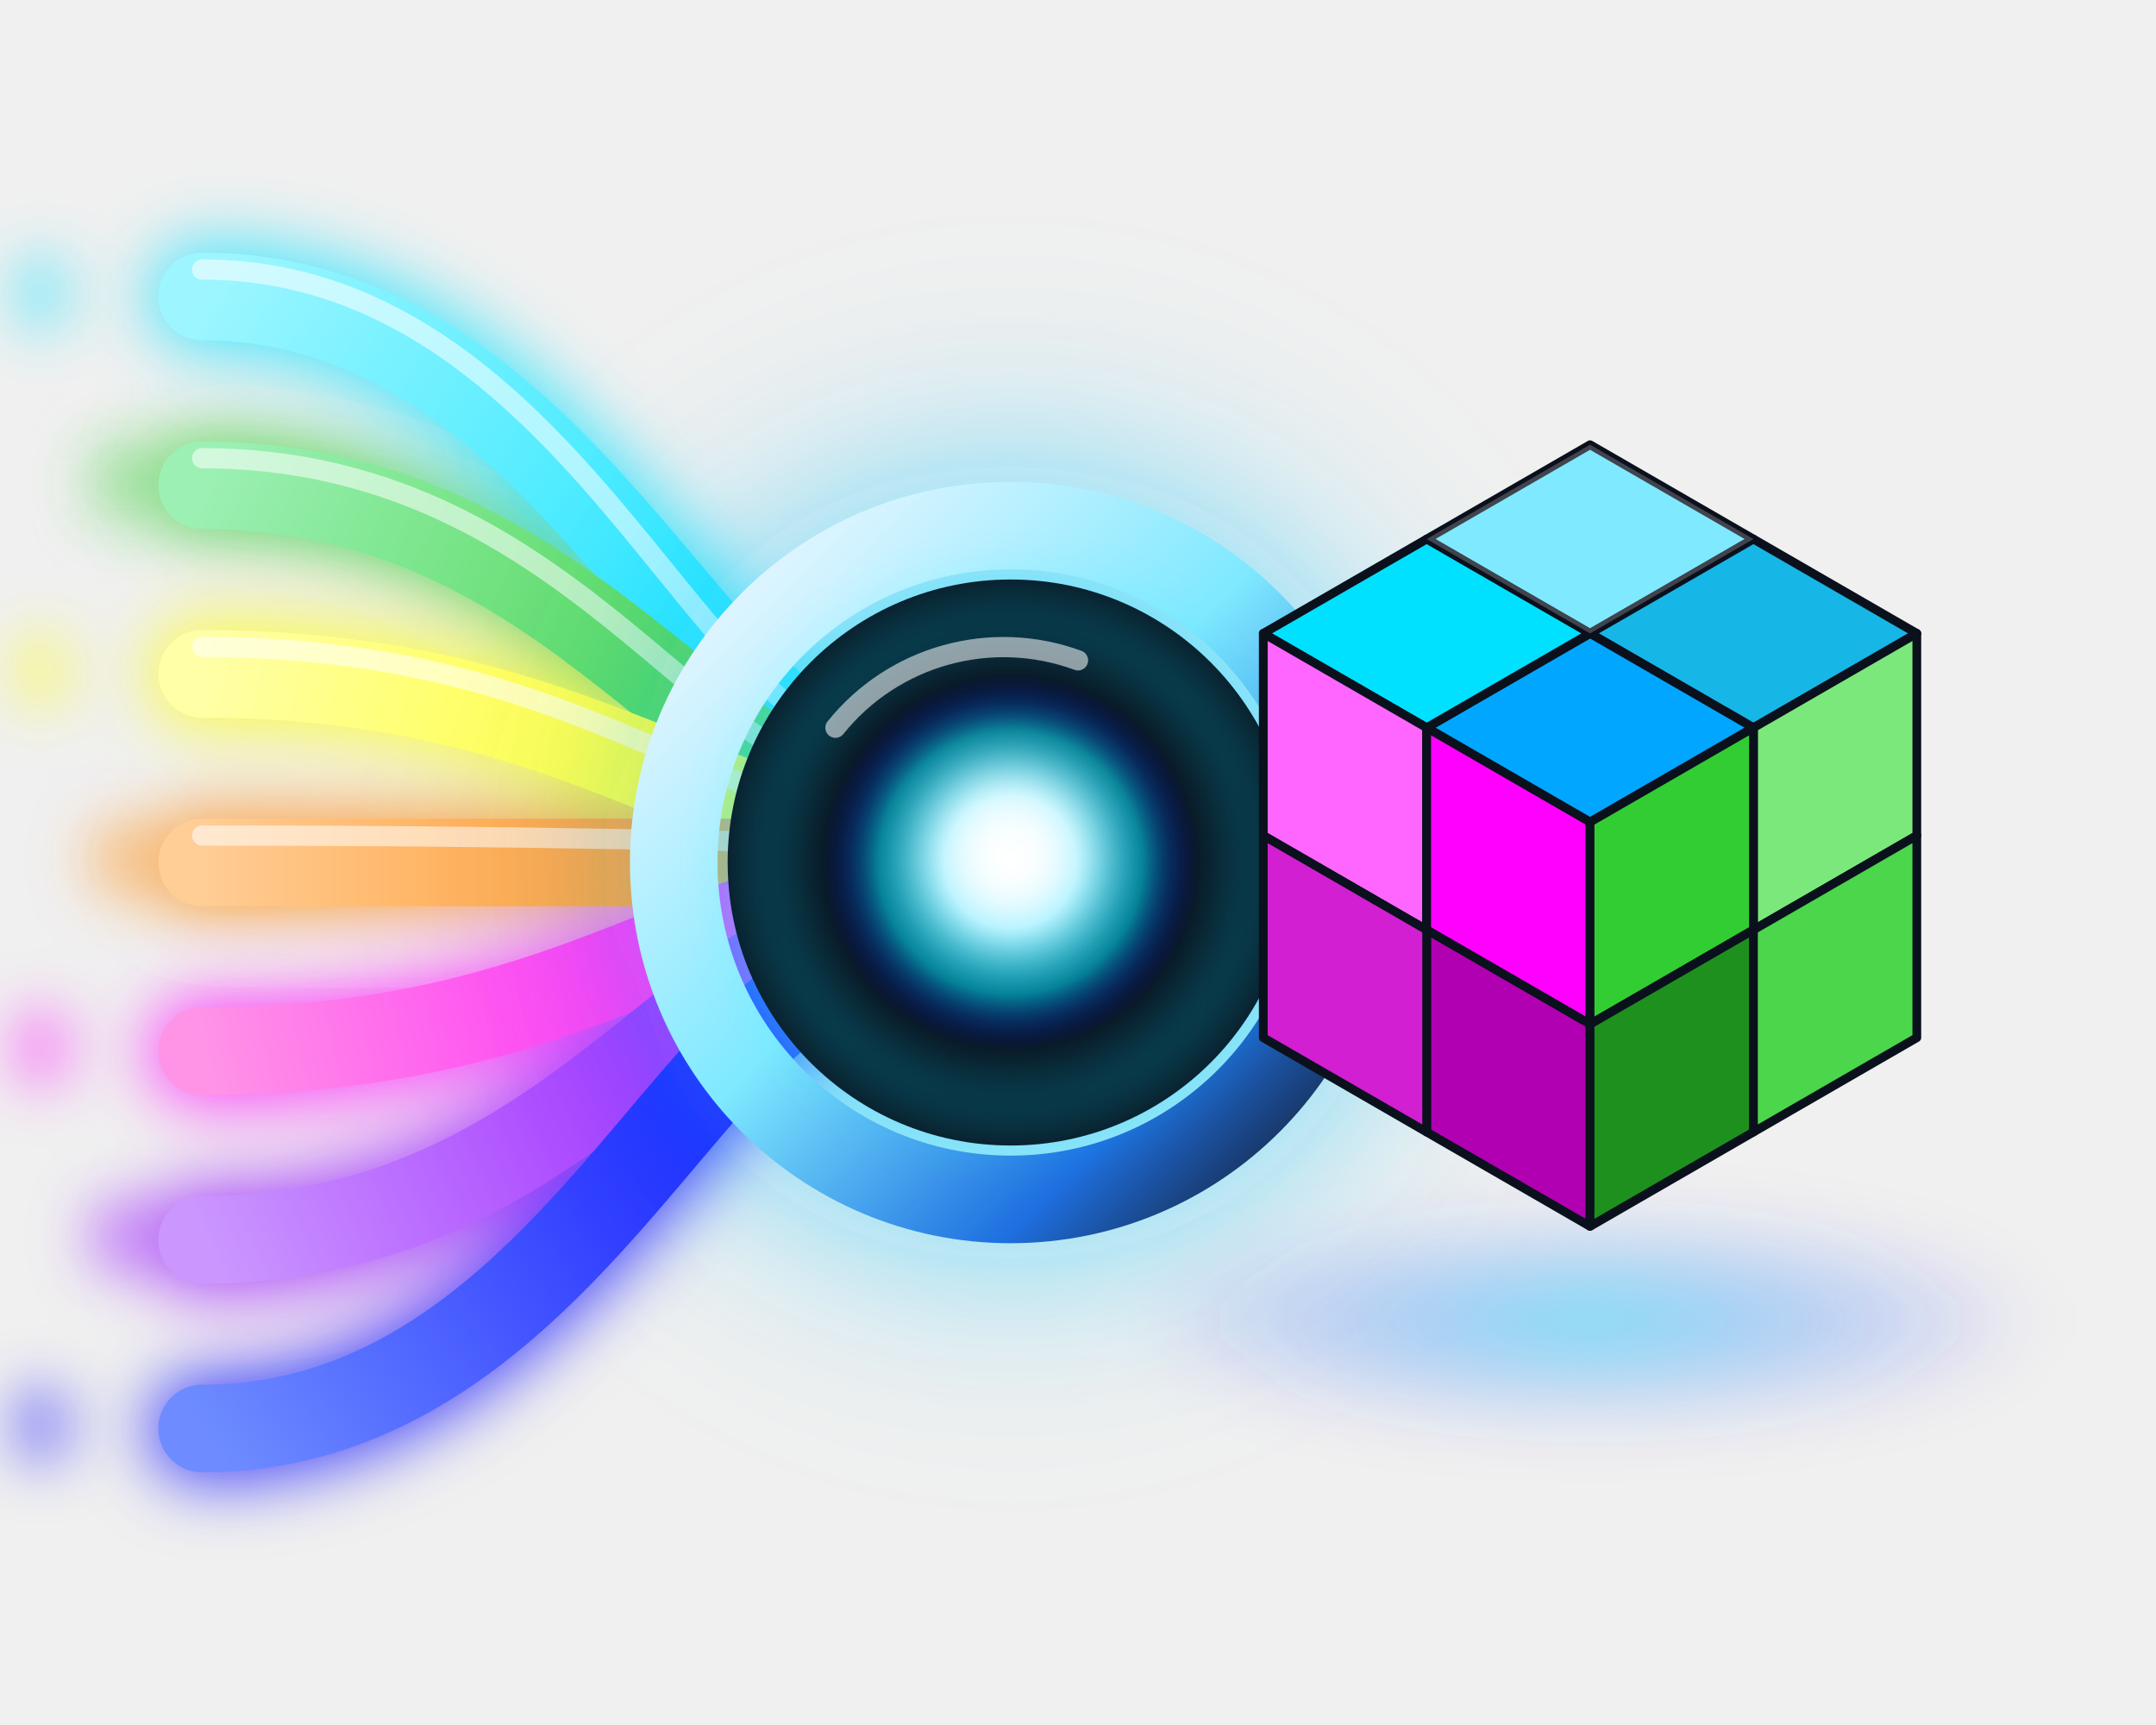
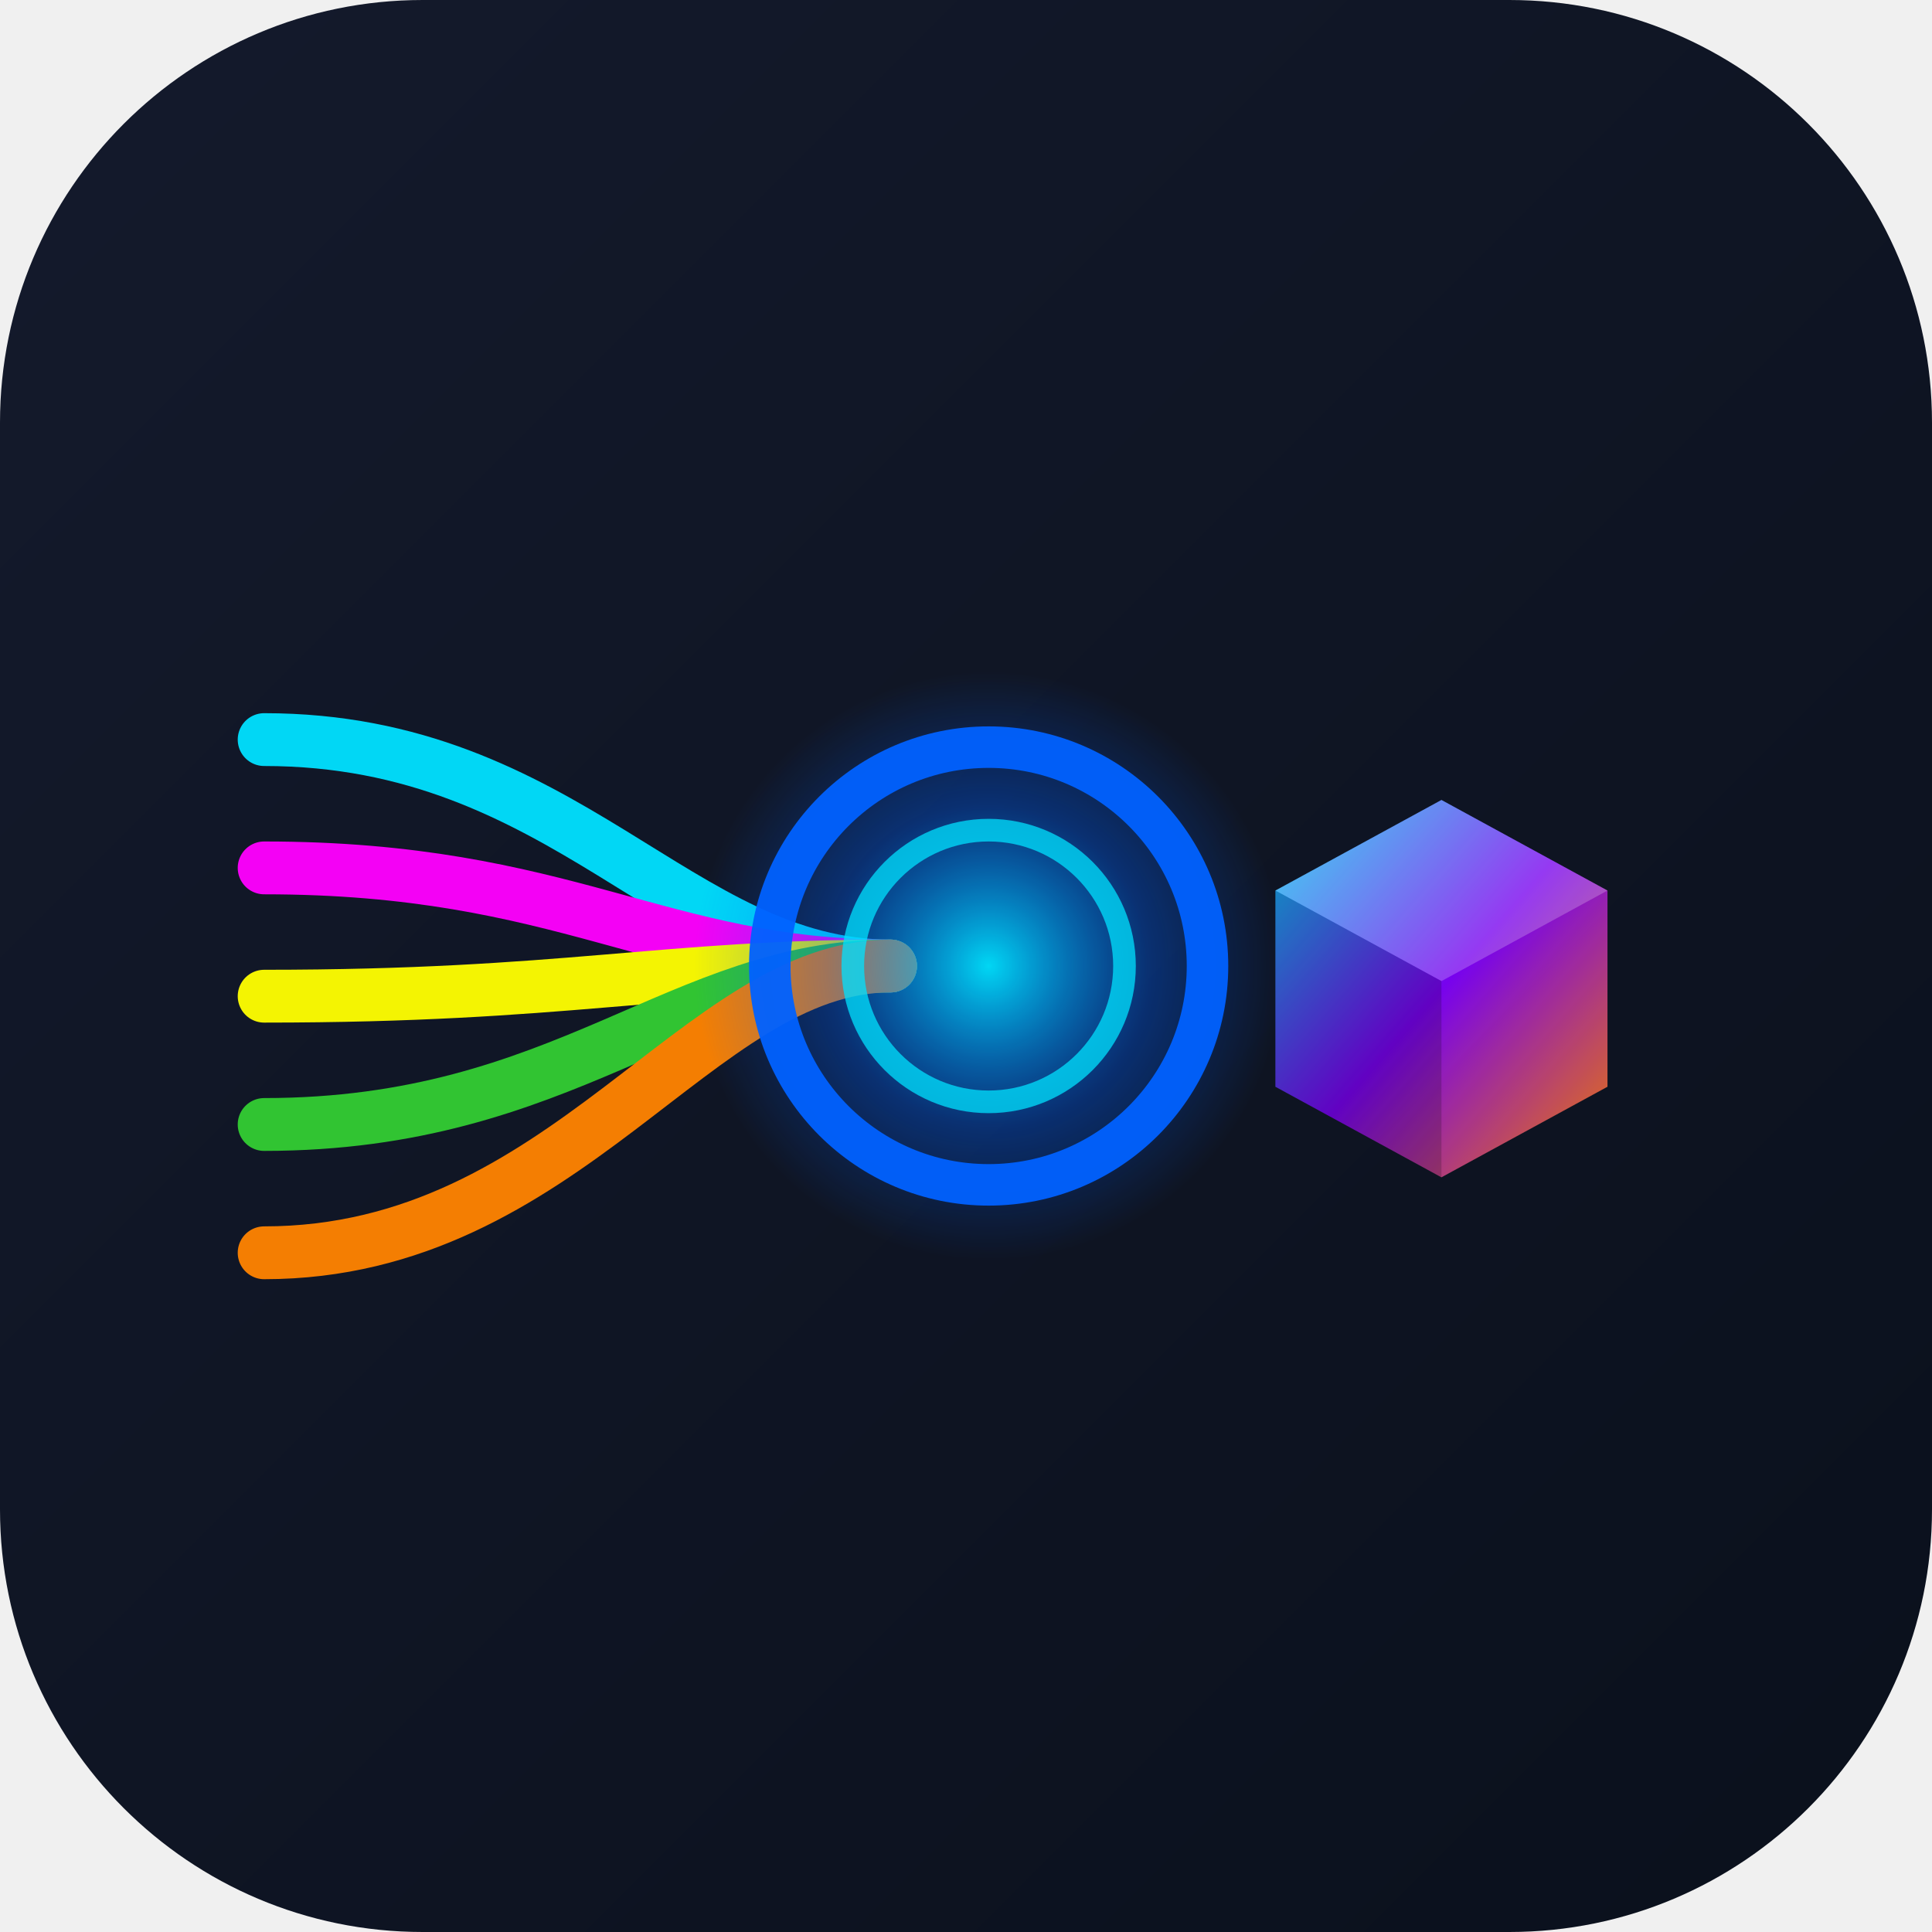
- <svg xmlns="http://www.w3.org/2000/svg" width="320" height="256" viewBox="0 0 320 256" fill="none" role="img" aria-label="Snapmaker Studio">
+ <svg xmlns="http://www.w3.org/2000/svg" viewBox="0 0 512 512" width="512" height="512" role="img" aria-label="Snapmaker Studio">
  <defs>
-     <filter id="glow" x="-80%" y="-80%" width="260%" height="260%">
-       <feGaussianBlur stdDeviation="5" />
-     </filter>
-     <filter id="glowL" x="-120%" y="-120%" width="340%" height="340%">
-       <feGaussianBlur stdDeviation="14" />
-     </filter>
-     <linearGradient id="s1" x1="30" y1="44" x2="132" y2="112" gradientUnits="userSpaceOnUse">
-       <stop offset="0" stop-color="#9DF6FF" />
-       <stop offset="1" stop-color="#00E1FF" />
+     <linearGradient id="tile" x1="0" y1="0" x2="1" y2="1">
+       <stop offset="0%" stop-color="#141A2C" />
+       <stop offset="100%" stop-color="#0A101C" />
    </linearGradient>
-     <linearGradient id="s2" x1="30" y1="72" x2="132" y2="118" gradientUnits="userSpaceOnUse">
-       <stop offset="0" stop-color="#9CF0B4" />
-       <stop offset="1" stop-color="#32CD32" />
+     <radialGradient id="core" cx="50%" cy="50%" r="50%">
+       <stop offset="0%" stop-color="#00E1FF" stop-opacity="0.95" />
+       <stop offset="55%" stop-color="#0061FF" stop-opacity="0.35" />
+       <stop offset="100%" stop-color="#0061FF" stop-opacity="0" />
+     </radialGradient>
+     <linearGradient id="cube" x1="0" y1="0" x2="1" y2="1">
+       <stop offset="0%" stop-color="#00E1FF" />
+       <stop offset="50%" stop-color="#8000FF" />
+       <stop offset="100%" stop-color="#FF8300" />
    </linearGradient>
-     <linearGradient id="s3" x1="30" y1="100" x2="132" y2="123" gradientUnits="userSpaceOnUse">
-       <stop offset="0" stop-color="#FFFFA8" />
-       <stop offset="1" stop-color="#FFFF00" />
-     </linearGradient>
-     <linearGradient id="s4" x1="30" y1="128" x2="132" y2="128" gradientUnits="userSpaceOnUse">
-       <stop offset="0" stop-color="#FFCD96" />
-       <stop offset="1" stop-color="#FF8500" />
-     </linearGradient>
-     <linearGradient id="s5" x1="30" y1="156" x2="132" y2="133" gradientUnits="userSpaceOnUse">
-       <stop offset="0" stop-color="#FF94E6" />
-       <stop offset="1" stop-color="#FF00FF" />
-     </linearGradient>
-     <linearGradient id="s6" x1="30" y1="184" x2="132" y2="138" gradientUnits="userSpaceOnUse">
-       <stop offset="0" stop-color="#CB97FF" />
-       <stop offset="1" stop-color="#8F00FF" />
-     </linearGradient>
-     <linearGradient id="s7" x1="30" y1="212" x2="132" y2="144" gradientUnits="userSpaceOnUse">
-       <stop offset="0" stop-color="#6E8CFF" />
-       <stop offset="1" stop-color="#0000FF" />
-     </linearGradient>
-     <linearGradient id="ring" x1="105" y1="84" x2="195" y2="174" gradientUnits="userSpaceOnUse">
-       <stop offset="0" stop-color="#EAF6FF" />
-       <stop offset="0.45" stop-color="#7FE9FF" />
-       <stop offset="0.8" stop-color="#1E6FE0" />
-       <stop offset="1" stop-color="#16223A" />
-     </linearGradient>
-     <radialGradient id="bloom" cx="0.5" cy="0.5" r="0.5">
-       <stop offset="0" stop-color="#FFFFFF" />
-       <stop offset="0.35" stop-color="#9DEFFF" />
-       <stop offset="0.7" stop-color="#00E1FF" stop-opacity="0.55" />
-       <stop offset="1" stop-color="#0000FF" stop-opacity="0" />
-     </radialGradient>
-     <radialGradient id="halo" cx="0.5" cy="0.5" r="0.5">
-       <stop offset="0" stop-color="#00E1FF" stop-opacity="0.45" />
-       <stop offset="1" stop-color="#00E1FF" stop-opacity="0" />
-     </radialGradient>
-     <radialGradient id="pad" cx="0.5" cy="0.5" r="0.5">
-       <stop offset="0" stop-color="#00E1FF" stop-opacity="0.5" />
-       <stop offset="1" stop-color="#0000FF" stop-opacity="0" />
-     </radialGradient>
  </defs>
-   <circle cx="150" cy="128" r="78" fill="url(#halo)" filter="url(#glowL)" />
-   <g filter="url(#glow)">
-     <rect x="2" y="40" width="7" height="7" rx="2" fill="#00E1FF" />
-     <rect x="2" y="96" width="7" height="7" rx="2" fill="#FFFF00" />
-     <rect x="2" y="152" width="7" height="7" rx="2" fill="#FF00FF" />
-     <rect x="2" y="208" width="7" height="7" rx="2" fill="#0000FF" />
-     <rect x="15" y="68" width="7" height="7" rx="2" fill="#32CD32" />
-     <rect x="15" y="124" width="7" height="7" rx="2" fill="#FF8500" />
-     <rect x="15" y="180" width="7" height="7" rx="2" fill="#8F00FF" />
+   <rect x="0" y="0" width="512" height="512" rx="112" fill="url(#tile)" />
+   <g stroke-width="14" stroke-linecap="round" fill="none" opacity="0.95">
+     <path d="M70 196 C 150 196, 180 256, 236 256" stroke="#00E1FF" />
+     <path d="M70 230 C 150 230, 175 256, 236 256" stroke="#FF00FF" />
+     <path d="M70 264 C 150 264, 175 256, 236 256" stroke="#FFFF00" />
+     <path d="M70 298 C 150 298, 180 256, 236 256" stroke="#32CD32" />
+     <path d="M70 332 C 150 332, 185 256, 236 256" stroke="#FF8300" />
  </g>
-   <g fill="none" stroke-linecap="round">
-     <g filter="url(#glow)" opacity="0.7" stroke-width="16">
-       <path d="M30 44  C84 44 104 112 130 112" stroke="#00E1FF" />
-       <path d="M30 72  C84 72 104 118 130 118" stroke="#32CD32" />
-       <path d="M30 100 C84 100 104 123 130 123" stroke="#FFFF00" />
-       <path d="M30 128 C84 128 104 128 130 128" stroke="#FF8500" />
-       <path d="M30 156 C84 156 104 133 130 133" stroke="#FF00FF" />
-       <path d="M30 184 C84 184 104 138 130 138" stroke="#8F00FF" />
-       <path d="M30 212 C84 212 104 144 130 144" stroke="#0000FF" />
-     </g>
-     <g stroke-width="13">
-       <path d="M30 44  C84 44 104 112 130 112" stroke="url(#s1)" />
-       <path d="M30 72  C84 72 104 118 130 118" stroke="url(#s2)" />
-       <path d="M30 100 C84 100 104 123 130 123" stroke="url(#s3)" />
-       <path d="M30 128 C84 128 104 128 130 128" stroke="url(#s4)" />
-       <path d="M30 156 C84 156 104 133 130 133" stroke="url(#s5)" />
-       <path d="M30 184 C84 184 104 138 130 138" stroke="url(#s6)" />
-       <path d="M30 212 C84 212 104 144 130 144" stroke="url(#s7)" />
-     </g>
-     <g stroke-width="3" stroke="#FFFFFF" opacity="0.55">
-       <path d="M30 40  C84 40 104 109 128 109" />
-       <path d="M30 68  C84 68 104 115 128 115" />
-       <path d="M30 96  C84 96 104 120 128 120" />
-       <path d="M30 124 C84 124 104 125 128 125" />
-     </g>
+   <circle cx="262" cy="256" r="78" fill="url(#core)" />
+   <circle cx="262" cy="256" r="58" stroke="#0061FF" stroke-width="11" fill="none" opacity="0.95" />
+   <circle cx="262" cy="256" r="36" stroke="#00E1FF" stroke-width="6" fill="none" opacity="0.75" />
+   <g transform="translate(330 196)">
+     <path d="M52 16 L96 40 L96 92 L52 116 L8 92 L8 40 Z" fill="url(#cube)" opacity="0.92" />
+     <path d="M52 16 L96 40 L52 64 L8 40 Z" fill="#ffffff" opacity="0.22" />
+     <path d="M52 64 L52 116 L8 92 L8 40 Z" fill="#000000" opacity="0.18" />
  </g>
-   <circle cx="150" cy="128" r="60" fill="url(#bloom)" filter="url(#glowL)" />
-   <circle cx="150" cy="128" r="50" fill="none" stroke="url(#ring)" stroke-width="13" />
-   <circle cx="150" cy="128" r="42" fill="#0A101C" />
-   <circle cx="150" cy="128" r="36" fill="none" stroke="#00E1FF" stroke-width="2.5" opacity="0.95" filter="url(#glow)" />
-   <circle cx="150" cy="128" r="28" fill="url(#bloom)" />
-   <circle cx="150" cy="126" r="10" fill="#FFFFFF" filter="url(#glow)" />
-   <path d="M124 108 A32 32 0 0 1 160 98" stroke="#FFFFFF" stroke-width="3" fill="none" opacity="0.55" stroke-linecap="round" />
-   <ellipse cx="236" cy="196" rx="68" ry="16" fill="url(#pad)" filter="url(#glow)" />
-   <g stroke="#0A101C" stroke-width="1.3" stroke-linejoin="round">
-     <polygon points="236,66 260.25,80 236,94 211.75,80" fill="#5BE3FF" />
-     <polygon points="260.25,80 284.5,94 260.25,108 236,94" fill="#16B6E6" />
-     <polygon points="236,94 260.25,108 236,122 211.75,108" fill="#00A6FF" />
-     <polygon points="211.75,80 236,94 211.75,108 187.5,94" fill="#00E1FF" />
-     <polygon points="187.5,94 211.75,108 211.75,138 187.5,124" fill="#FF66FF" />
-     <polygon points="211.75,108 236,122 236,152 211.75,138" fill="#FF00FF" />
-     <polygon points="211.75,138 236,152 236,182 211.75,168" fill="#B100B1" />
-     <polygon points="187.5,124 211.75,138 211.75,168 187.5,154" fill="#D11FD1" />
-     <polygon points="284.5,94 260.25,108 260.25,138 284.5,124" fill="#7BE87B" />
-     <polygon points="260.25,108 236,122 236,152 260.25,138" fill="#32CD32" />
-     <polygon points="236,152 260.25,138 260.25,168 236,182" fill="#1E901E" />
-     <polygon points="284.5,124 260.25,138 260.25,168 284.5,154" fill="#4BD64B" />
-   </g>
-   <polygon points="236,66 260.25,80 236,94 211.75,80" fill="#FFFFFF" opacity="0.22" />
</svg>
